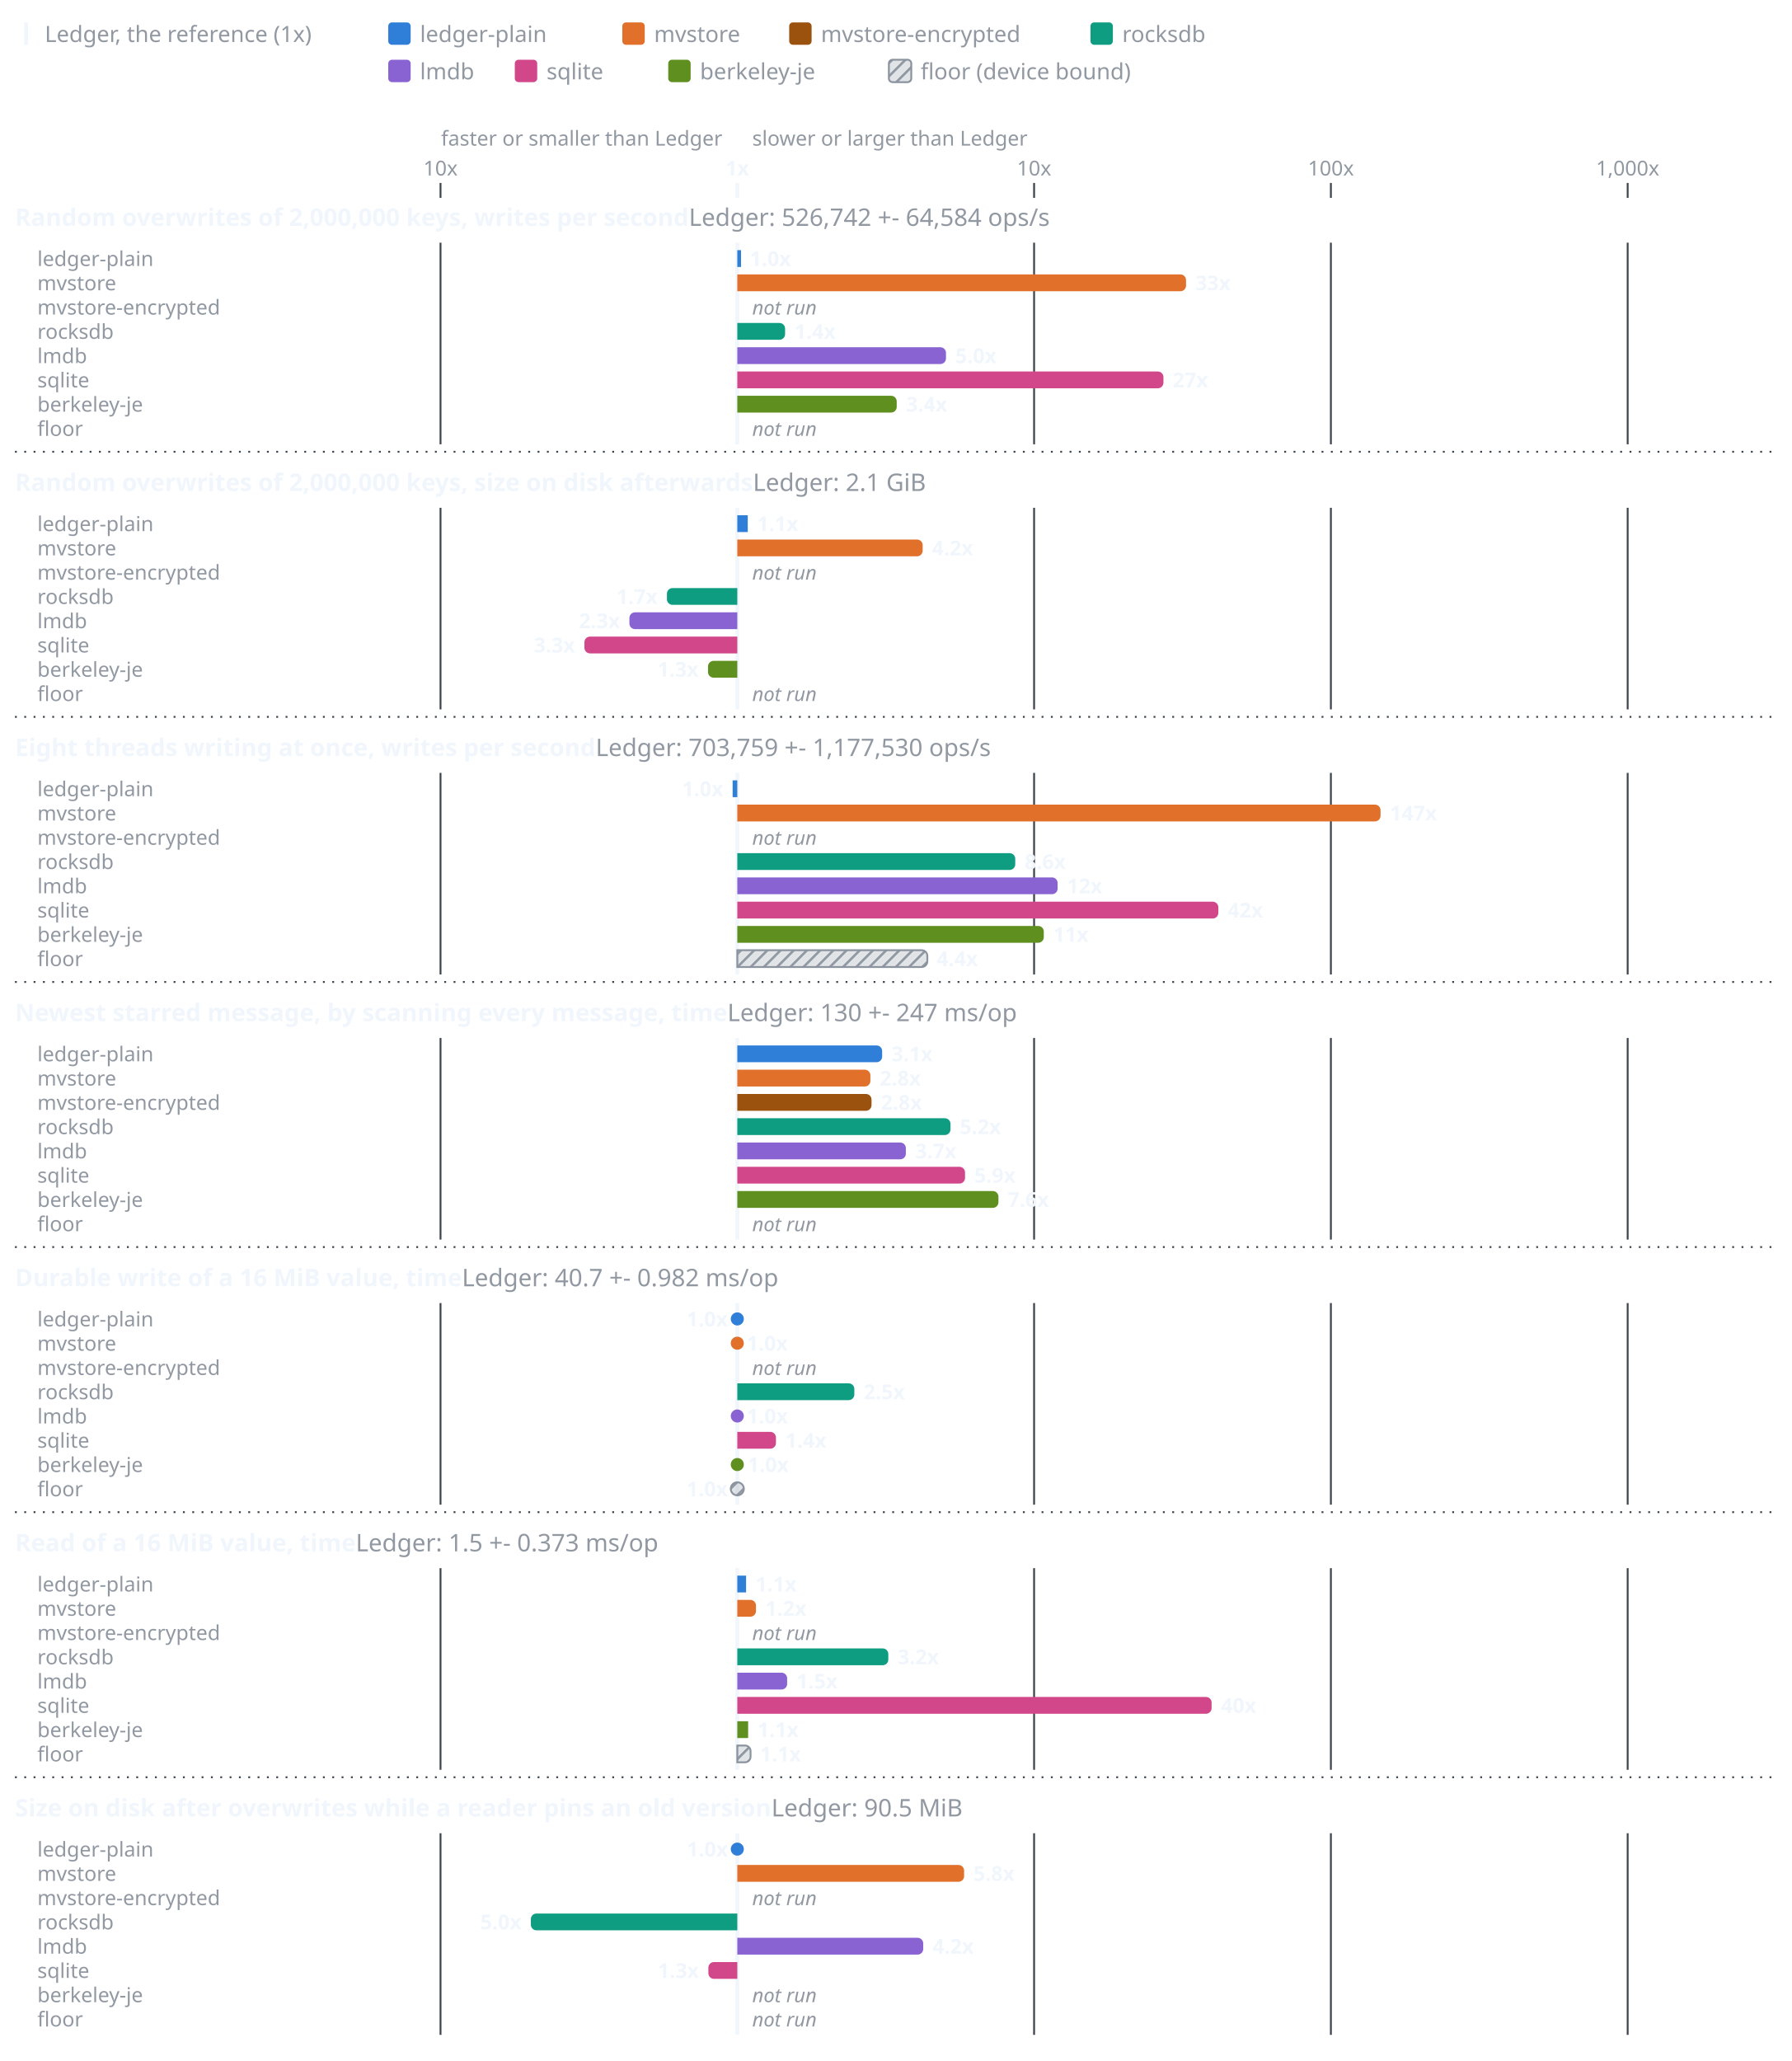
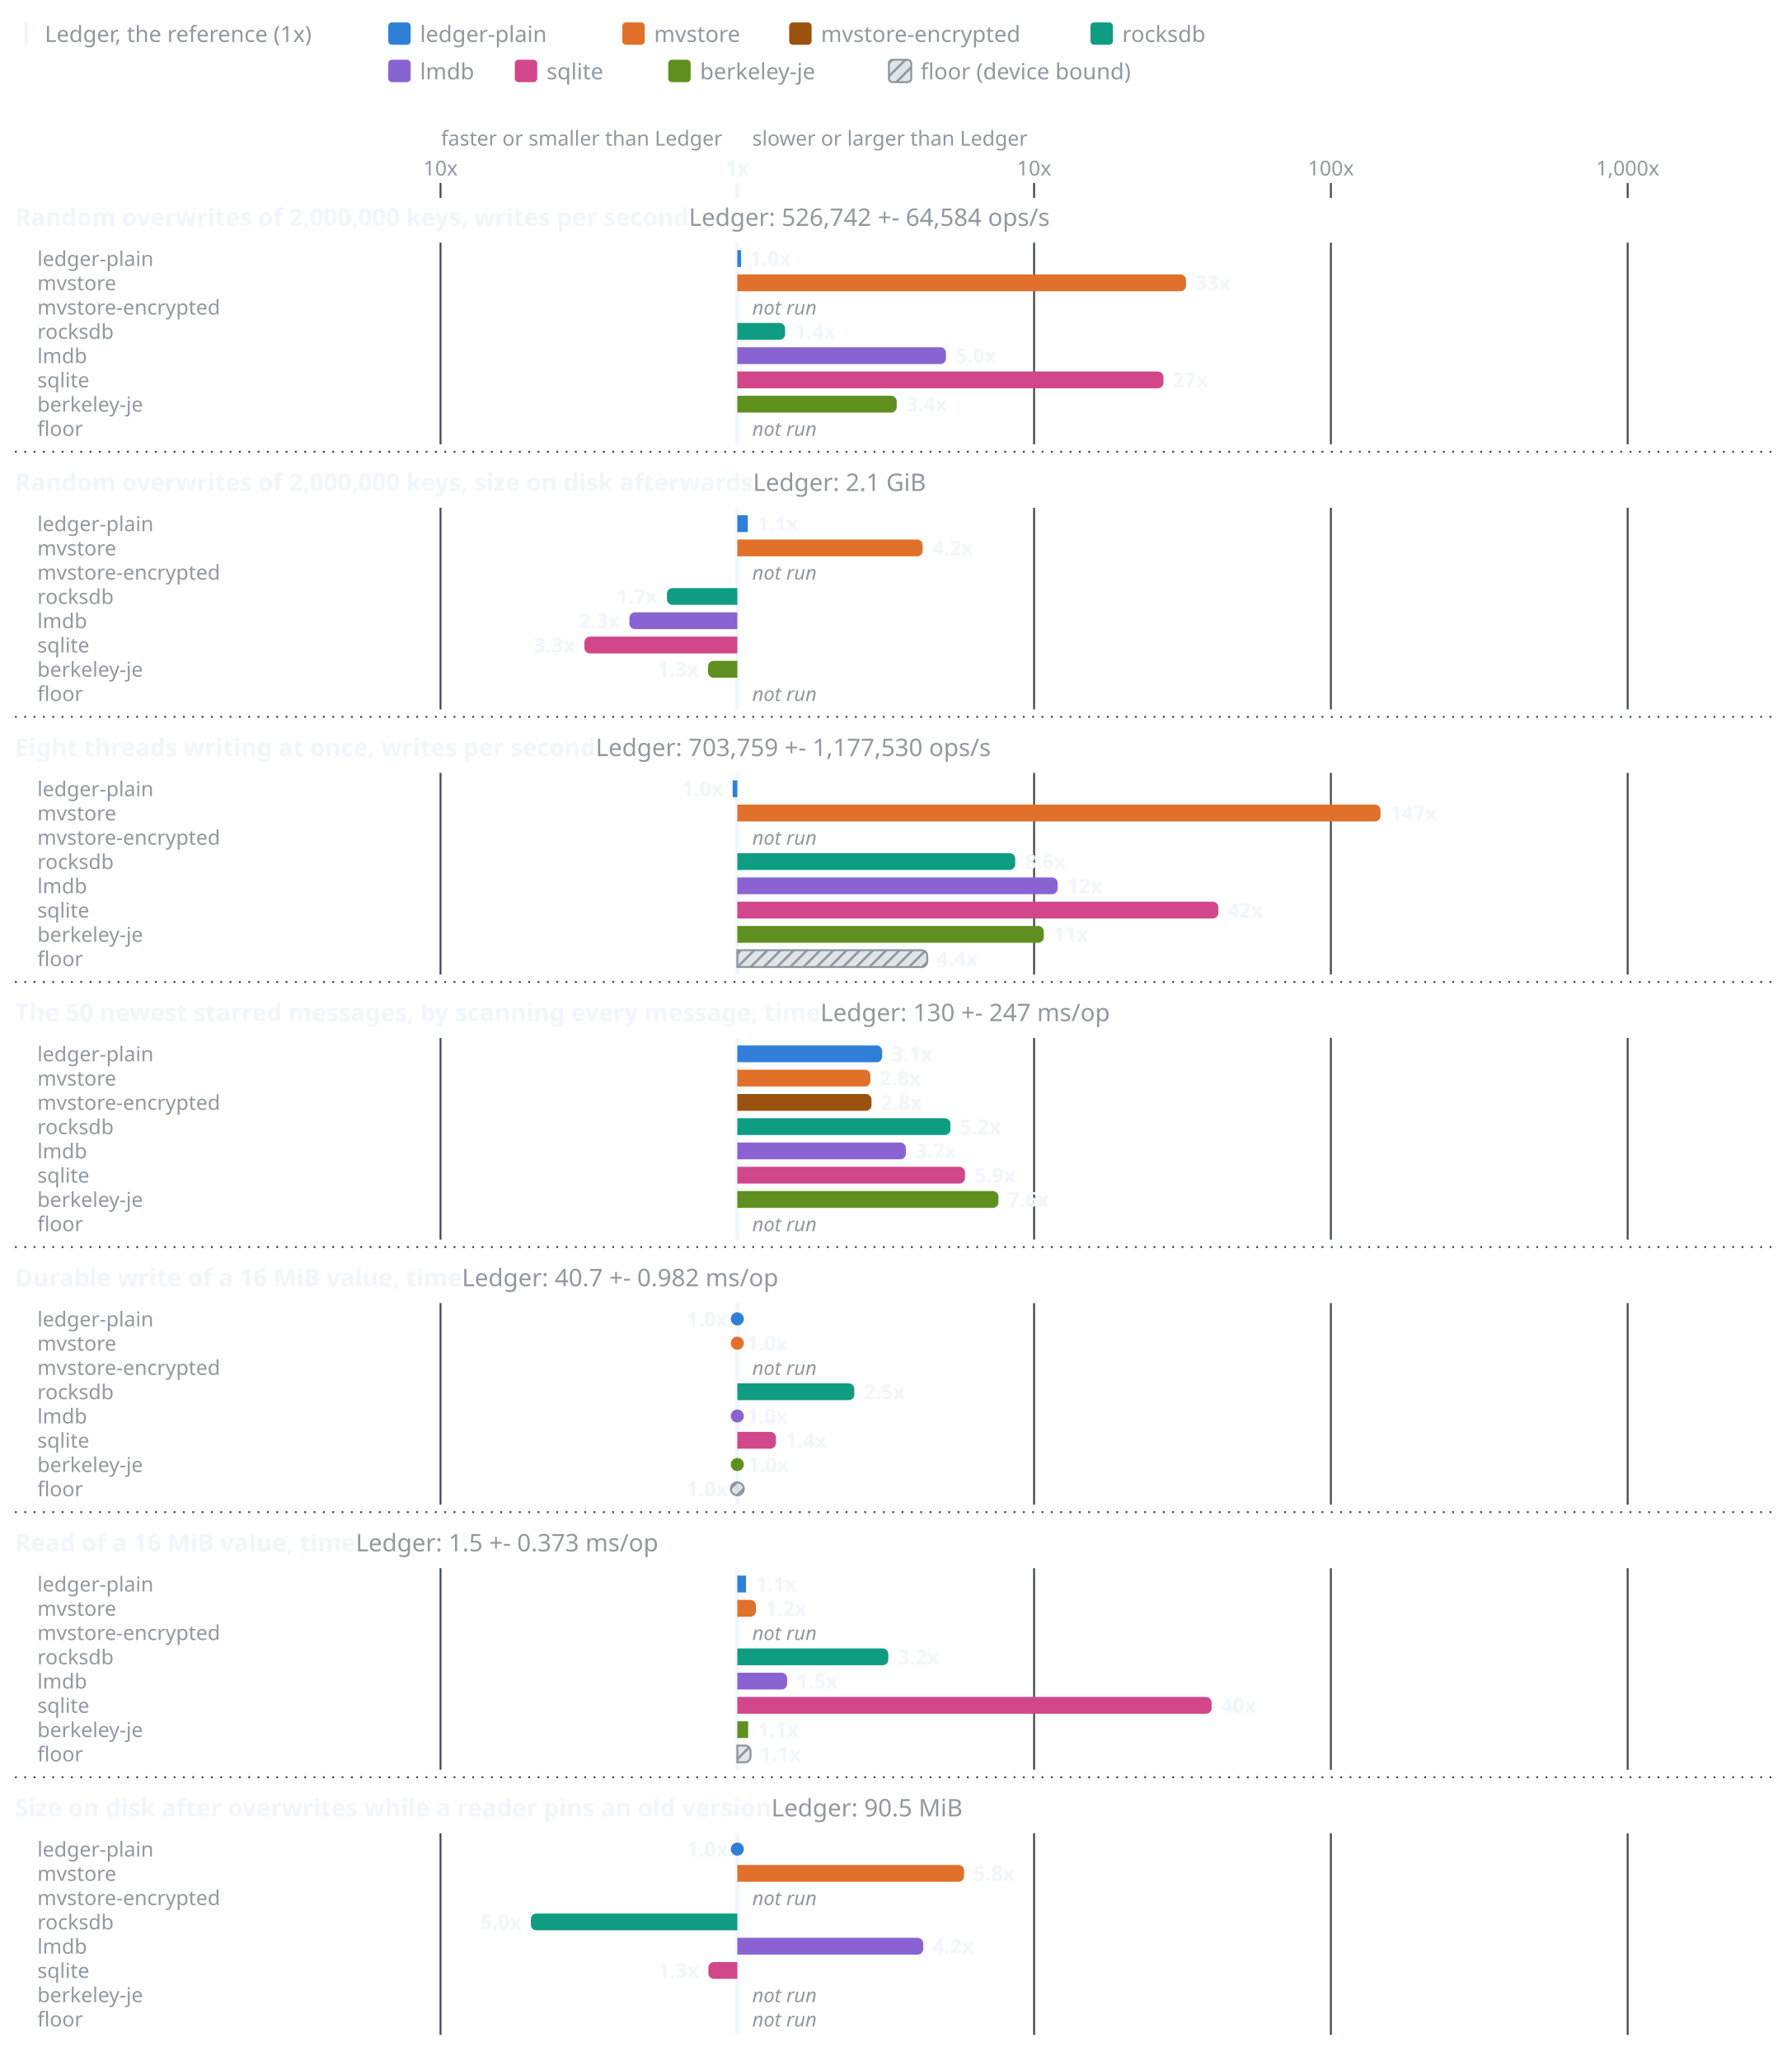
<svg xmlns="http://www.w3.org/2000/svg" viewBox="0 0 960 1104" width="960" height="1104" font-family="-apple-system, BlinkMacSystemFont, 'Segoe UI', 'Noto Sans', Helvetica, Arial, sans-serif" role="img" aria-label="Workloads Ledger is not built for on Linux: each engine's cost relative to Ledger">
  <defs>
    <pattern id="hatch" width="5" height="5" patternUnits="userSpaceOnUse" patternTransform="rotate(45)">
      <rect width="5" height="5" fill="#8b949e" fill-opacity="0.25" />
      <line x1="0" y1="0" x2="0" y2="5" stroke="#8b949e" stroke-width="2.5" />
    </pattern>
  </defs>
  <line x1="14" y1="12" x2="14" y2="24" stroke="#f0f6fc" stroke-width="2" />
  <text x="24" y="22.5" font-size="12" fill="#9198a1">Ledger, the reference (1x)</text>
  <rect x="208" y="12" width="12" height="12" rx="2" fill="#2f7fd8" />
  <text x="225" y="22.5" font-size="12" fill="#9198a1">ledger-plain</text>
  <rect x="333.4" y="12" width="12" height="12" rx="2" fill="#e0702a" />
  <text x="350.4" y="22.5" font-size="12" fill="#9198a1">mvstore</text>
  <rect x="422.8" y="12" width="12" height="12" rx="2" fill="#9a520e" />
  <text x="439.8" y="22.5" font-size="12" fill="#9198a1">mvstore-encrypted</text>
  <rect x="584.2" y="12" width="12" height="12" rx="2" fill="#0f9d82" />
  <text x="601.2" y="22.5" font-size="12" fill="#9198a1">rocksdb</text>
  <rect x="208" y="32" width="12" height="12" rx="2" fill="#8a63d2" />
  <text x="225" y="42.5" font-size="12" fill="#9198a1">lmdb</text>
  <rect x="275.8" y="32" width="12" height="12" rx="2" fill="#d1478a" />
  <text x="292.8" y="42.5" font-size="12" fill="#9198a1">sqlite</text>
  <rect x="358.0" y="32" width="12" height="12" rx="2" fill="#5f8f1f" />
  <text x="375.0" y="42.5" font-size="12" fill="#9198a1">berkeley-je</text>
  <rect x="476.2" y="32" width="12" height="12" rx="2" fill="url(#hatch)" stroke="#8b949e" stroke-width="1" />
  <text x="493.2" y="42.5" font-size="12" fill="#9198a1">floor (device bound)</text>
  <text x="387.0" y="78" font-size="11" text-anchor="end" fill="#9198a1">faster or smaller than Ledger</text>
  <text x="403.0" y="78" font-size="11" fill="#9198a1">slower or larger than Ledger</text>
  <line x1="236.0" y1="98.0" x2="236.0" y2="106.0" stroke="#3d444d" stroke-width="1" />
  <line x1="395.0" y1="98.0" x2="395.0" y2="106.0" stroke="#f0f6fc" stroke-width="2" />
  <line x1="554.0" y1="98.0" x2="554.0" y2="106.0" stroke="#3d444d" stroke-width="1" />
  <line x1="713.0" y1="98.0" x2="713.0" y2="106.0" stroke="#3d444d" stroke-width="1" />
  <line x1="872.0" y1="98.0" x2="872.0" y2="106.0" stroke="#3d444d" stroke-width="1" />
  <text x="236.0" y="94" font-size="11" text-anchor="middle" fill="#9198a1">10x</text>
  <text x="395.0" y="94" font-size="11" text-anchor="middle" fill="#f0f6fc" font-weight="600">1x</text>
  <text x="554.0" y="94" font-size="11" text-anchor="middle" fill="#9198a1">10x</text>
  <text x="713.0" y="94" font-size="11" text-anchor="middle" fill="#9198a1">100x</text>
  <text x="872.0" y="94" font-size="11" text-anchor="middle" fill="#9198a1">1,000x</text>
  <text x="8" y="121" font-size="13" font-weight="600" fill="#f0f6fc">Random overwrites of 2,000,000 keys, writes per second<tspan font-weight="400" fill="#9198a1">  Ledger: 526,742 +- 64,584 ops/s</tspan>
  </text>
  <line x1="236.0" y1="130.0" x2="236.0" y2="238.0" stroke="#3d444d" stroke-width="1" />
  <line x1="395.0" y1="130.0" x2="395.0" y2="238.0" stroke="#f0f6fc" stroke-width="2" />
  <line x1="554.0" y1="130.0" x2="554.0" y2="238.0" stroke="#3d444d" stroke-width="1" />
  <line x1="713.0" y1="130.0" x2="713.0" y2="238.0" stroke="#3d444d" stroke-width="1" />
  <line x1="872.0" y1="130.0" x2="872.0" y2="238.0" stroke="#3d444d" stroke-width="1" />
  <text x="20" y="142.5" font-size="11" fill="#9198a1">ledger-plain</text>
  <path d="M395.0,134.0h2.0v9h-2.0z" fill="#2f7fd8" />
  <text x="401.7" y="142.5" font-size="11" font-weight="600" fill="#f0f6fc">1.0x</text>
  <text x="20" y="155.5" font-size="11" fill="#9198a1">mvstore</text>
  <path d="M395.0,147.0H632.4a3,3 0 0 1 3,3v3a3,3 0 0 1 -3,3H395.0z" fill="#e0702a" />
  <text x="640.4" y="155.5" font-size="11" font-weight="600" fill="#f0f6fc">33x</text>
  <text x="20" y="168.5" font-size="11" fill="#9198a1">mvstore-encrypted</text>
  <text x="403.0" y="168.5" font-size="10.5" font-style="italic" fill="#9198a1">not run</text>
  <text x="20" y="181.5" font-size="11" fill="#9198a1">rocksdb</text>
  <path d="M395.0,173.0H417.6a3,3 0 0 1 3,3v3a3,3 0 0 1 -3,3H395.0z" fill="#0f9d82" />
  <text x="425.6" y="181.5" font-size="11" font-weight="600" fill="#f0f6fc">1.4x</text>
  <text x="20" y="194.5" font-size="11" fill="#9198a1">lmdb</text>
  <path d="M395.0,186.0H503.8a3,3 0 0 1 3,3v3a3,3 0 0 1 -3,3H395.0z" fill="#8a63d2" />
  <text x="511.8" y="194.5" font-size="11" font-weight="600" fill="#f0f6fc">5.0x</text>
  <text x="20" y="207.5" font-size="11" fill="#9198a1">sqlite</text>
  <path d="M395.0,199.0H620.3a3,3 0 0 1 3,3v3a3,3 0 0 1 -3,3H395.0z" fill="#d1478a" />
  <text x="628.3" y="207.5" font-size="11" font-weight="600" fill="#f0f6fc">27x</text>
  <text x="20" y="220.5" font-size="11" fill="#9198a1">berkeley-je</text>
  <path d="M395.0,212.0H477.4a3,3 0 0 1 3,3v3a3,3 0 0 1 -3,3H395.0z" fill="#5f8f1f" />
  <text x="485.4" y="220.5" font-size="11" font-weight="600" fill="#f0f6fc">3.4x</text>
  <text x="20" y="233.5" font-size="11" fill="#9198a1">floor</text>
  <text x="403.0" y="233.5" font-size="10.5" font-style="italic" fill="#9198a1">not run</text>
  <line x1="8" y1="242.0" x2="952" y2="242.0" stroke="#3d444d" stroke-width="1" stroke-dasharray="1 4" />
  <text x="8" y="263" font-size="13" font-weight="600" fill="#f0f6fc">Random overwrites of 2,000,000 keys, size on disk afterwards<tspan font-weight="400" fill="#9198a1">  Ledger: 2.1 GiB</tspan>
  </text>
  <line x1="236.0" y1="272.0" x2="236.0" y2="380.0" stroke="#3d444d" stroke-width="1" />
  <line x1="395.0" y1="272.0" x2="395.0" y2="380.0" stroke="#f0f6fc" stroke-width="2" />
  <line x1="554.0" y1="272.0" x2="554.0" y2="380.0" stroke="#3d444d" stroke-width="1" />
  <line x1="713.0" y1="272.0" x2="713.0" y2="380.0" stroke="#3d444d" stroke-width="1" />
  <line x1="872.0" y1="272.0" x2="872.0" y2="380.0" stroke="#3d444d" stroke-width="1" />
  <text x="20" y="284.5" font-size="11" fill="#9198a1">ledger-plain</text>
  <path d="M395.0,276.0h5.6v9h-5.6z" fill="#2f7fd8" />
  <text x="405.6" y="284.5" font-size="11" font-weight="600" fill="#f0f6fc">1.1x</text>
  <text x="20" y="297.5" font-size="11" fill="#9198a1">mvstore</text>
  <path d="M395.0,289.0H491.3a3,3 0 0 1 3,3v3a3,3 0 0 1 -3,3H395.0z" fill="#e0702a" />
  <text x="499.3" y="297.5" font-size="11" font-weight="600" fill="#f0f6fc">4.2x</text>
  <text x="20" y="310.5" font-size="11" fill="#9198a1">mvstore-encrypted</text>
  <text x="403.0" y="310.5" font-size="10.5" font-style="italic" fill="#9198a1">not run</text>
  <text x="20" y="323.5" font-size="11" fill="#9198a1">rocksdb</text>
  <path d="M395.0,315.0H360.3a3,3 0 0 0 -3,3v3a3,3 0 0 0 3,3H395.0z" fill="#0f9d82" />
  <text x="352.3" y="323.5" font-size="11" font-weight="600" text-anchor="end" fill="#f0f6fc">1.7x</text>
  <text x="20" y="336.5" font-size="11" fill="#9198a1">lmdb</text>
  <path d="M395.0,328.0H340.2a3,3 0 0 0 -3,3v3a3,3 0 0 0 3,3H395.0z" fill="#8a63d2" />
  <text x="332.2" y="336.5" font-size="11" font-weight="600" text-anchor="end" fill="#f0f6fc">2.3x</text>
  <text x="20" y="349.5" font-size="11" fill="#9198a1">sqlite</text>
  <path d="M395.0,341.0H316.1a3,3 0 0 0 -3,3v3a3,3 0 0 0 3,3H395.0z" fill="#d1478a" />
  <text x="308.1" y="349.5" font-size="11" font-weight="600" text-anchor="end" fill="#f0f6fc">3.3x</text>
  <text x="20" y="362.5" font-size="11" fill="#9198a1">berkeley-je</text>
  <path d="M395.0,354.0H382.3a3,3 0 0 0 -3,3v3a3,3 0 0 0 3,3H395.0z" fill="#5f8f1f" />
  <text x="374.3" y="362.5" font-size="11" font-weight="600" text-anchor="end" fill="#f0f6fc">1.3x</text>
  <text x="20" y="375.5" font-size="11" fill="#9198a1">floor</text>
  <text x="403.0" y="375.5" font-size="10.5" font-style="italic" fill="#9198a1">not run</text>
  <line x1="8" y1="384.0" x2="952" y2="384.0" stroke="#3d444d" stroke-width="1" stroke-dasharray="1 4" />
  <text x="8" y="405" font-size="13" font-weight="600" fill="#f0f6fc">Eight threads writing at once, writes per second<tspan font-weight="400" fill="#9198a1">  Ledger: 703,759 +- 1,177,530 ops/s</tspan>
  </text>
  <line x1="236.0" y1="414.0" x2="236.0" y2="522.0" stroke="#3d444d" stroke-width="1" />
  <line x1="395.0" y1="414.0" x2="395.0" y2="522.0" stroke="#f0f6fc" stroke-width="2" />
  <line x1="554.0" y1="414.0" x2="554.0" y2="522.0" stroke="#3d444d" stroke-width="1" />
  <line x1="713.0" y1="414.0" x2="713.0" y2="522.0" stroke="#3d444d" stroke-width="1" />
  <line x1="872.0" y1="414.0" x2="872.0" y2="522.0" stroke="#3d444d" stroke-width="1" />
  <text x="20" y="426.5" font-size="11" fill="#9198a1">ledger-plain</text>
  <path d="M392.5,418.0h2.5v9h-2.5z" fill="#2f7fd8" />
  <text x="387.5" y="426.5" font-size="11" font-weight="600" text-anchor="end" fill="#f0f6fc">1.0x</text>
  <text x="20" y="439.5" font-size="11" fill="#9198a1">mvstore</text>
  <path d="M395.0,431.0H736.6a3,3 0 0 1 3,3v3a3,3 0 0 1 -3,3H395.0z" fill="#e0702a" />
  <text x="744.6" y="439.5" font-size="11" font-weight="600" fill="#f0f6fc">147x</text>
  <text x="20" y="452.5" font-size="11" fill="#9198a1">mvstore-encrypted</text>
  <text x="403.0" y="452.5" font-size="10.5" font-style="italic" fill="#9198a1">not run</text>
  <text x="20" y="465.5" font-size="11" fill="#9198a1">rocksdb</text>
  <path d="M395.0,457.0H540.9a3,3 0 0 1 3,3v3a3,3 0 0 1 -3,3H395.0z" fill="#0f9d82" />
  <text x="548.9" y="465.5" font-size="11" font-weight="600" fill="#f0f6fc">8.6x</text>
  <text x="20" y="478.5" font-size="11" fill="#9198a1">lmdb</text>
  <path d="M395.0,470.0H563.6a3,3 0 0 1 3,3v3a3,3 0 0 1 -3,3H395.0z" fill="#8a63d2" />
  <text x="571.6" y="478.5" font-size="11" font-weight="600" fill="#f0f6fc">12x</text>
  <text x="20" y="491.5" font-size="11" fill="#9198a1">sqlite</text>
  <path d="M395.0,483.0H649.7a3,3 0 0 1 3,3v3a3,3 0 0 1 -3,3H395.0z" fill="#d1478a" />
  <text x="657.7" y="491.5" font-size="11" font-weight="600" fill="#f0f6fc">42x</text>
  <text x="20" y="504.5" font-size="11" fill="#9198a1">berkeley-je</text>
  <path d="M395.0,496.0H556.2a3,3 0 0 1 3,3v3a3,3 0 0 1 -3,3H395.0z" fill="#5f8f1f" />
  <text x="564.2" y="504.5" font-size="11" font-weight="600" fill="#f0f6fc">11x</text>
  <text x="20" y="517.5" font-size="11" fill="#9198a1">floor</text>
  <path d="M395.0,509.0H493.8a3,3 0 0 1 3,3v3a3,3 0 0 1 -3,3H395.0z" fill="url(#hatch)" stroke="#8b949e" stroke-width="1" />
  <text x="501.8" y="517.5" font-size="11" font-weight="600" fill="#f0f6fc">4.4x</text>
  <line x1="8" y1="526.0" x2="952" y2="526.0" stroke="#3d444d" stroke-width="1" stroke-dasharray="1 4" />
-   <text x="8" y="547" font-size="13" font-weight="600" fill="#f0f6fc">Newest starred message, by scanning every message, time<tspan font-weight="400" fill="#9198a1">  Ledger: 130 +- 247 ms/op</tspan>
+   <text x="8" y="547" font-size="13" font-weight="600" fill="#f0f6fc">The 50 newest starred messages, by scanning every message, time<tspan font-weight="400" fill="#9198a1">  Ledger: 130 +- 247 ms/op</tspan>
  </text>
  <line x1="236.0" y1="556.0" x2="236.0" y2="664.0" stroke="#3d444d" stroke-width="1" />
  <line x1="395.0" y1="556.0" x2="395.0" y2="664.0" stroke="#f0f6fc" stroke-width="2" />
  <line x1="554.0" y1="556.0" x2="554.0" y2="664.0" stroke="#3d444d" stroke-width="1" />
  <line x1="713.0" y1="556.0" x2="713.0" y2="664.0" stroke="#3d444d" stroke-width="1" />
  <line x1="872.0" y1="556.0" x2="872.0" y2="664.0" stroke="#3d444d" stroke-width="1" />
  <text x="20" y="568.5" font-size="11" fill="#9198a1">ledger-plain</text>
  <path d="M395.0,560.0H469.6a3,3 0 0 1 3,3v3a3,3 0 0 1 -3,3H395.0z" fill="#2f7fd8" />
  <text x="477.6" y="568.5" font-size="11" font-weight="600" fill="#f0f6fc">3.1x</text>
  <text x="20" y="581.5" font-size="11" fill="#9198a1">mvstore</text>
  <path d="M395.0,573.0H463.3a3,3 0 0 1 3,3v3a3,3 0 0 1 -3,3H395.0z" fill="#e0702a" />
  <text x="471.3" y="581.5" font-size="11" font-weight="600" fill="#f0f6fc">2.8x</text>
  <text x="20" y="594.5" font-size="11" fill="#9198a1">mvstore-encrypted</text>
  <path d="M395.0,586.0H463.9a3,3 0 0 1 3,3v3a3,3 0 0 1 -3,3H395.0z" fill="#9a520e" />
  <text x="471.9" y="594.5" font-size="11" font-weight="600" fill="#f0f6fc">2.8x</text>
  <text x="20" y="607.5" font-size="11" fill="#9198a1">rocksdb</text>
  <path d="M395.0,599.0H506.2a3,3 0 0 1 3,3v3a3,3 0 0 1 -3,3H395.0z" fill="#0f9d82" />
  <text x="514.2" y="607.5" font-size="11" font-weight="600" fill="#f0f6fc">5.2x</text>
  <text x="20" y="620.5" font-size="11" fill="#9198a1">lmdb</text>
  <path d="M395.0,612.0H482.3a3,3 0 0 1 3,3v3a3,3 0 0 1 -3,3H395.0z" fill="#8a63d2" />
  <text x="490.3" y="620.5" font-size="11" font-weight="600" fill="#f0f6fc">3.7x</text>
  <text x="20" y="633.5" font-size="11" fill="#9198a1">sqlite</text>
  <path d="M395.0,625.0H514.0a3,3 0 0 1 3,3v3a3,3 0 0 1 -3,3H395.0z" fill="#d1478a" />
  <text x="522.0" y="633.5" font-size="11" font-weight="600" fill="#f0f6fc">5.9x</text>
  <text x="20" y="646.5" font-size="11" fill="#9198a1">berkeley-je</text>
  <path d="M395.0,638.0H531.9a3,3 0 0 1 3,3v3a3,3 0 0 1 -3,3H395.0z" fill="#5f8f1f" />
  <text x="539.9" y="646.5" font-size="11" font-weight="600" fill="#f0f6fc">7.6x</text>
  <text x="20" y="659.5" font-size="11" fill="#9198a1">floor</text>
  <text x="403.0" y="659.5" font-size="10.5" font-style="italic" fill="#9198a1">not run</text>
  <line x1="8" y1="668.0" x2="952" y2="668.0" stroke="#3d444d" stroke-width="1" stroke-dasharray="1 4" />
  <text x="8" y="689" font-size="13" font-weight="600" fill="#f0f6fc">Durable write of a 16 MiB value, time<tspan font-weight="400" fill="#9198a1">  Ledger: 40.7 +- 0.982 ms/op</tspan>
  </text>
  <line x1="236.0" y1="698.0" x2="236.0" y2="806.0" stroke="#3d444d" stroke-width="1" />
  <line x1="395.0" y1="698.0" x2="395.0" y2="806.0" stroke="#f0f6fc" stroke-width="2" />
  <line x1="554.0" y1="698.0" x2="554.0" y2="806.0" stroke="#3d444d" stroke-width="1" />
  <line x1="713.0" y1="698.0" x2="713.0" y2="806.0" stroke="#3d444d" stroke-width="1" />
  <line x1="872.0" y1="698.0" x2="872.0" y2="806.0" stroke="#3d444d" stroke-width="1" />
  <text x="20" y="710.5" font-size="11" fill="#9198a1">ledger-plain</text>
  <circle cx="395.0" cy="706.5" r="3.5" fill="#2f7fd8" />
  <text x="389.9" y="710.5" font-size="11" font-weight="600" text-anchor="end" fill="#f0f6fc">1.0x</text>
  <text x="20" y="723.5" font-size="11" fill="#9198a1">mvstore</text>
  <circle cx="395.0" cy="719.5" r="3.5" fill="#e0702a" />
  <text x="400.0" y="723.5" font-size="11" font-weight="600" fill="#f0f6fc">1.0x</text>
  <text x="20" y="736.5" font-size="11" fill="#9198a1">mvstore-encrypted</text>
  <text x="403.0" y="736.5" font-size="10.5" font-style="italic" fill="#9198a1">not run</text>
  <text x="20" y="749.5" font-size="11" fill="#9198a1">rocksdb</text>
  <path d="M395.0,741.0H454.7a3,3 0 0 1 3,3v3a3,3 0 0 1 -3,3H395.0z" fill="#0f9d82" />
  <text x="462.7" y="749.5" font-size="11" font-weight="600" fill="#f0f6fc">2.5x</text>
  <text x="20" y="762.5" font-size="11" fill="#9198a1">lmdb</text>
  <circle cx="395.0" cy="758.5" r="3.5" fill="#8a63d2" />
  <text x="400.1" y="762.5" font-size="11" font-weight="600" fill="#f0f6fc">1.0x</text>
  <text x="20" y="775.5" font-size="11" fill="#9198a1">sqlite</text>
  <path d="M395.0,767.0H412.7a3,3 0 0 1 3,3v3a3,3 0 0 1 -3,3H395.0z" fill="#d1478a" />
  <text x="420.7" y="775.5" font-size="11" font-weight="600" fill="#f0f6fc">1.4x</text>
  <text x="20" y="788.5" font-size="11" fill="#9198a1">berkeley-je</text>
  <circle cx="395.0" cy="784.5" r="3.5" fill="#5f8f1f" />
  <text x="400.5" y="788.5" font-size="11" font-weight="600" fill="#f0f6fc">1.0x</text>
  <text x="20" y="801.5" font-size="11" fill="#9198a1">floor</text>
  <circle cx="395.0" cy="797.5" r="3.5" fill="url(#hatch)" stroke="#8b949e" stroke-width="1" />
  <text x="389.9" y="801.5" font-size="11" font-weight="600" text-anchor="end" fill="#f0f6fc">1.0x</text>
  <line x1="8" y1="810.0" x2="952" y2="810.0" stroke="#3d444d" stroke-width="1" stroke-dasharray="1 4" />
  <text x="8" y="831" font-size="13" font-weight="600" fill="#f0f6fc">Read of a 16 MiB value, time<tspan font-weight="400" fill="#9198a1">  Ledger: 1.5 +- 0.373 ms/op</tspan>
  </text>
  <line x1="236.0" y1="840.0" x2="236.0" y2="948.0" stroke="#3d444d" stroke-width="1" />
  <line x1="395.0" y1="840.0" x2="395.0" y2="948.0" stroke="#f0f6fc" stroke-width="2" />
  <line x1="554.0" y1="840.0" x2="554.0" y2="948.0" stroke="#3d444d" stroke-width="1" />
  <line x1="713.0" y1="840.0" x2="713.0" y2="948.0" stroke="#3d444d" stroke-width="1" />
  <line x1="872.0" y1="840.0" x2="872.0" y2="948.0" stroke="#3d444d" stroke-width="1" />
  <text x="20" y="852.5" font-size="11" fill="#9198a1">ledger-plain</text>
  <path d="M395.0,844.0h4.7v9h-4.7z" fill="#2f7fd8" />
  <text x="404.7" y="852.5" font-size="11" font-weight="600" fill="#f0f6fc">1.1x</text>
  <text x="20" y="865.5" font-size="11" fill="#9198a1">mvstore</text>
  <path d="M395.0,857.0H402.0a3,3 0 0 1 3,3v3a3,3 0 0 1 -3,3H395.0z" fill="#e0702a" />
  <text x="410.0" y="865.5" font-size="11" font-weight="600" fill="#f0f6fc">1.2x</text>
  <text x="20" y="878.5" font-size="11" fill="#9198a1">mvstore-encrypted</text>
  <text x="403.0" y="878.5" font-size="10.5" font-style="italic" fill="#9198a1">not run</text>
  <text x="20" y="891.5" font-size="11" fill="#9198a1">rocksdb</text>
  <path d="M395.0,883.0H472.9a3,3 0 0 1 3,3v3a3,3 0 0 1 -3,3H395.0z" fill="#0f9d82" />
  <text x="480.9" y="891.5" font-size="11" font-weight="600" fill="#f0f6fc">3.2x</text>
  <text x="20" y="904.5" font-size="11" fill="#9198a1">lmdb</text>
  <path d="M395.0,896.0H418.7a3,3 0 0 1 3,3v3a3,3 0 0 1 -3,3H395.0z" fill="#8a63d2" />
  <text x="426.7" y="904.5" font-size="11" font-weight="600" fill="#f0f6fc">1.5x</text>
  <text x="20" y="917.5" font-size="11" fill="#9198a1">sqlite</text>
  <path d="M395.0,909.0H646.1a3,3 0 0 1 3,3v3a3,3 0 0 1 -3,3H395.0z" fill="#d1478a" />
  <text x="654.1" y="917.5" font-size="11" font-weight="600" fill="#f0f6fc">40x</text>
  <text x="20" y="930.5" font-size="11" fill="#9198a1">berkeley-je</text>
  <path d="M395.0,922.0h5.8v9h-5.8z" fill="#5f8f1f" />
  <text x="405.8" y="930.5" font-size="11" font-weight="600" fill="#f0f6fc">1.1x</text>
  <text x="20" y="943.5" font-size="11" fill="#9198a1">floor</text>
  <path d="M395.0,935.0H399.1a3,3 0 0 1 3,3v3a3,3 0 0 1 -3,3H395.0z" fill="url(#hatch)" stroke="#8b949e" stroke-width="1" />
  <text x="407.1" y="943.5" font-size="11" font-weight="600" fill="#f0f6fc">1.1x</text>
  <line x1="8" y1="952.0" x2="952" y2="952.0" stroke="#3d444d" stroke-width="1" stroke-dasharray="1 4" />
  <text x="8" y="973" font-size="13" font-weight="600" fill="#f0f6fc">Size on disk after overwrites while a reader pins an old version<tspan font-weight="400" fill="#9198a1">  Ledger: 90.5 MiB</tspan>
  </text>
  <line x1="236.0" y1="982.0" x2="236.0" y2="1090.0" stroke="#3d444d" stroke-width="1" />
  <line x1="395.0" y1="982.0" x2="395.0" y2="1090.0" stroke="#f0f6fc" stroke-width="2" />
  <line x1="554.0" y1="982.0" x2="554.0" y2="1090.0" stroke="#3d444d" stroke-width="1" />
  <line x1="713.0" y1="982.0" x2="713.0" y2="1090.0" stroke="#3d444d" stroke-width="1" />
  <line x1="872.0" y1="982.0" x2="872.0" y2="1090.0" stroke="#3d444d" stroke-width="1" />
  <text x="20" y="994.5" font-size="11" fill="#9198a1">ledger-plain</text>
  <circle cx="395.0" cy="990.5" r="3.5" fill="#2f7fd8" />
  <text x="390.0" y="994.5" font-size="11" font-weight="600" text-anchor="end" fill="#f0f6fc">1.0x</text>
  <text x="20" y="1007.5" font-size="11" fill="#9198a1">mvstore</text>
  <path d="M395.0,999.0H513.5a3,3 0 0 1 3,3v3a3,3 0 0 1 -3,3H395.0z" fill="#e0702a" />
  <text x="521.5" y="1007.5" font-size="11" font-weight="600" fill="#f0f6fc">5.8x</text>
  <text x="20" y="1020.5" font-size="11" fill="#9198a1">mvstore-encrypted</text>
  <text x="403.0" y="1020.5" font-size="10.5" font-style="italic" fill="#9198a1">not run</text>
  <text x="20" y="1033.5" font-size="11" fill="#9198a1">rocksdb</text>
  <path d="M395.0,1025.0H287.4a3,3 0 0 0 -3,3v3a3,3 0 0 0 3,3H395.0z" fill="#0f9d82" />
  <text x="279.4" y="1033.5" font-size="11" font-weight="600" text-anchor="end" fill="#f0f6fc">5.0x</text>
  <text x="20" y="1046.5" font-size="11" fill="#9198a1">lmdb</text>
  <path d="M395.0,1038.0H491.6a3,3 0 0 1 3,3v3a3,3 0 0 1 -3,3H395.0z" fill="#8a63d2" />
  <text x="499.6" y="1046.5" font-size="11" font-weight="600" fill="#f0f6fc">4.2x</text>
  <text x="20" y="1059.5" font-size="11" fill="#9198a1">sqlite</text>
  <path d="M395.0,1051.0H382.5a3,3 0 0 0 -3,3v3a3,3 0 0 0 3,3H395.0z" fill="#d1478a" />
  <text x="374.5" y="1059.5" font-size="11" font-weight="600" text-anchor="end" fill="#f0f6fc">1.3x</text>
  <text x="20" y="1072.5" font-size="11" fill="#9198a1">berkeley-je</text>
  <text x="403.0" y="1072.5" font-size="10.5" font-style="italic" fill="#9198a1">not run</text>
  <text x="20" y="1085.5" font-size="11" fill="#9198a1">floor</text>
  <text x="403.0" y="1085.5" font-size="10.5" font-style="italic" fill="#9198a1">not run</text>
</svg>
